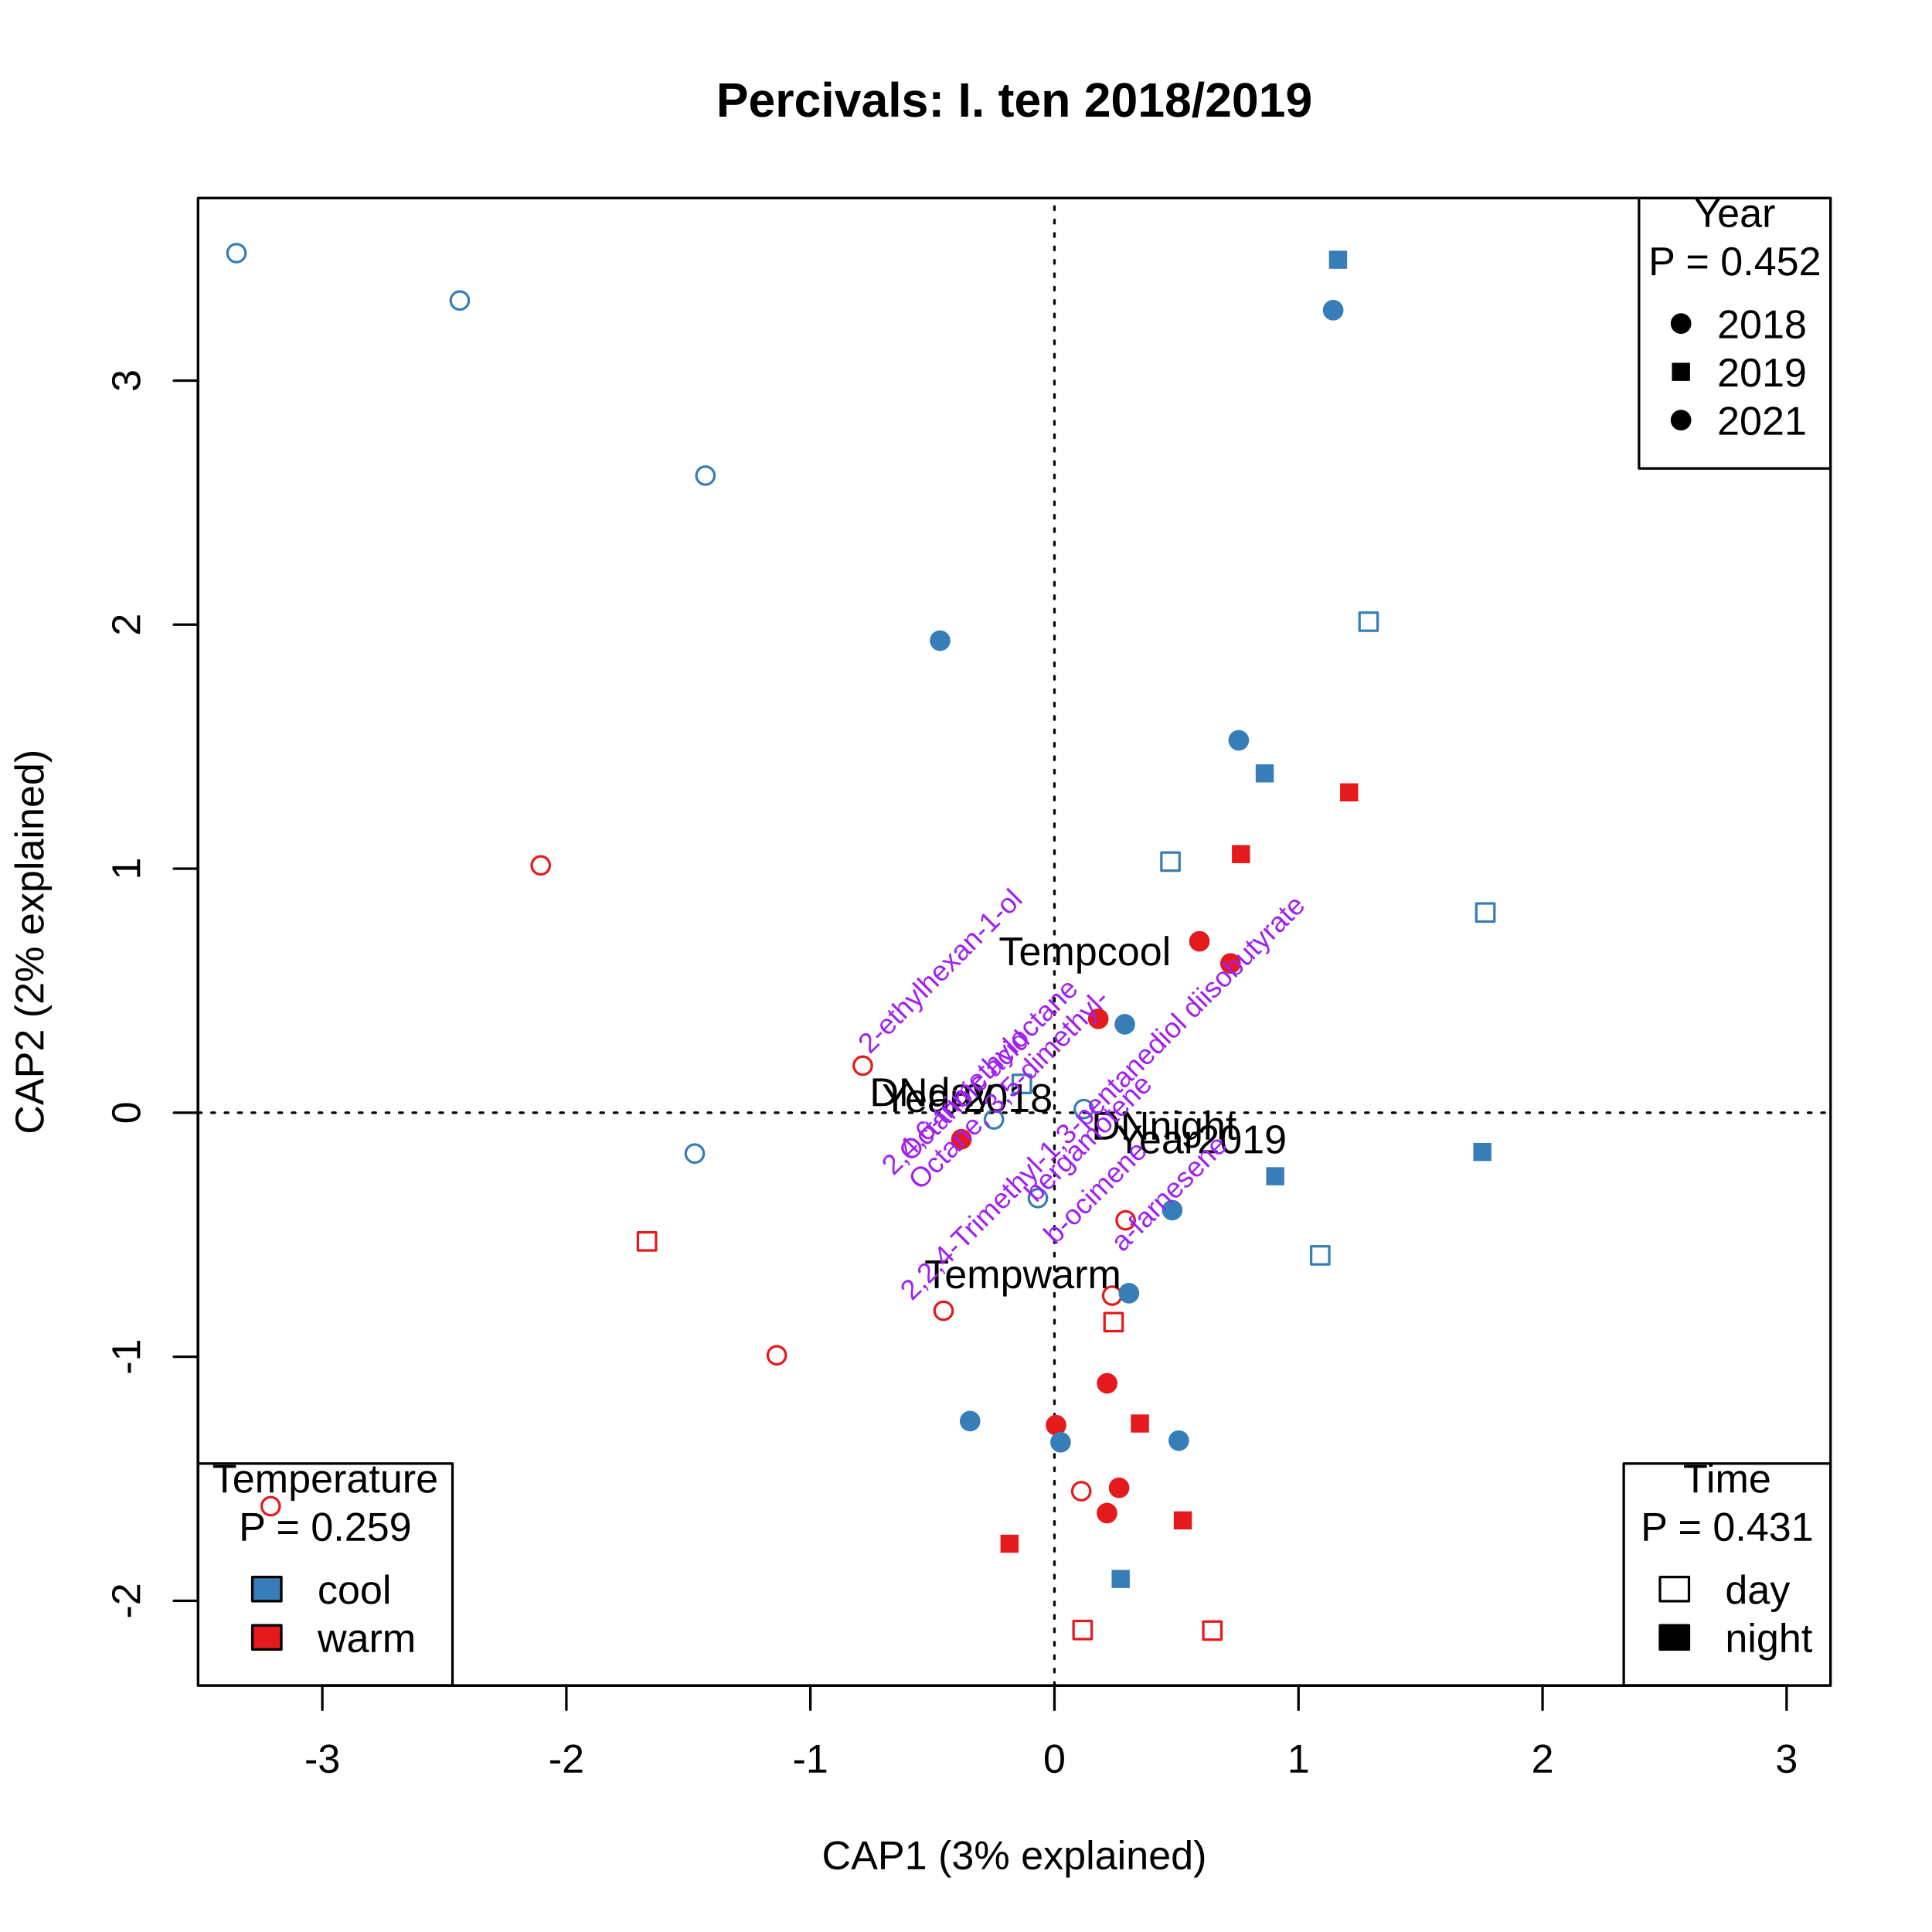
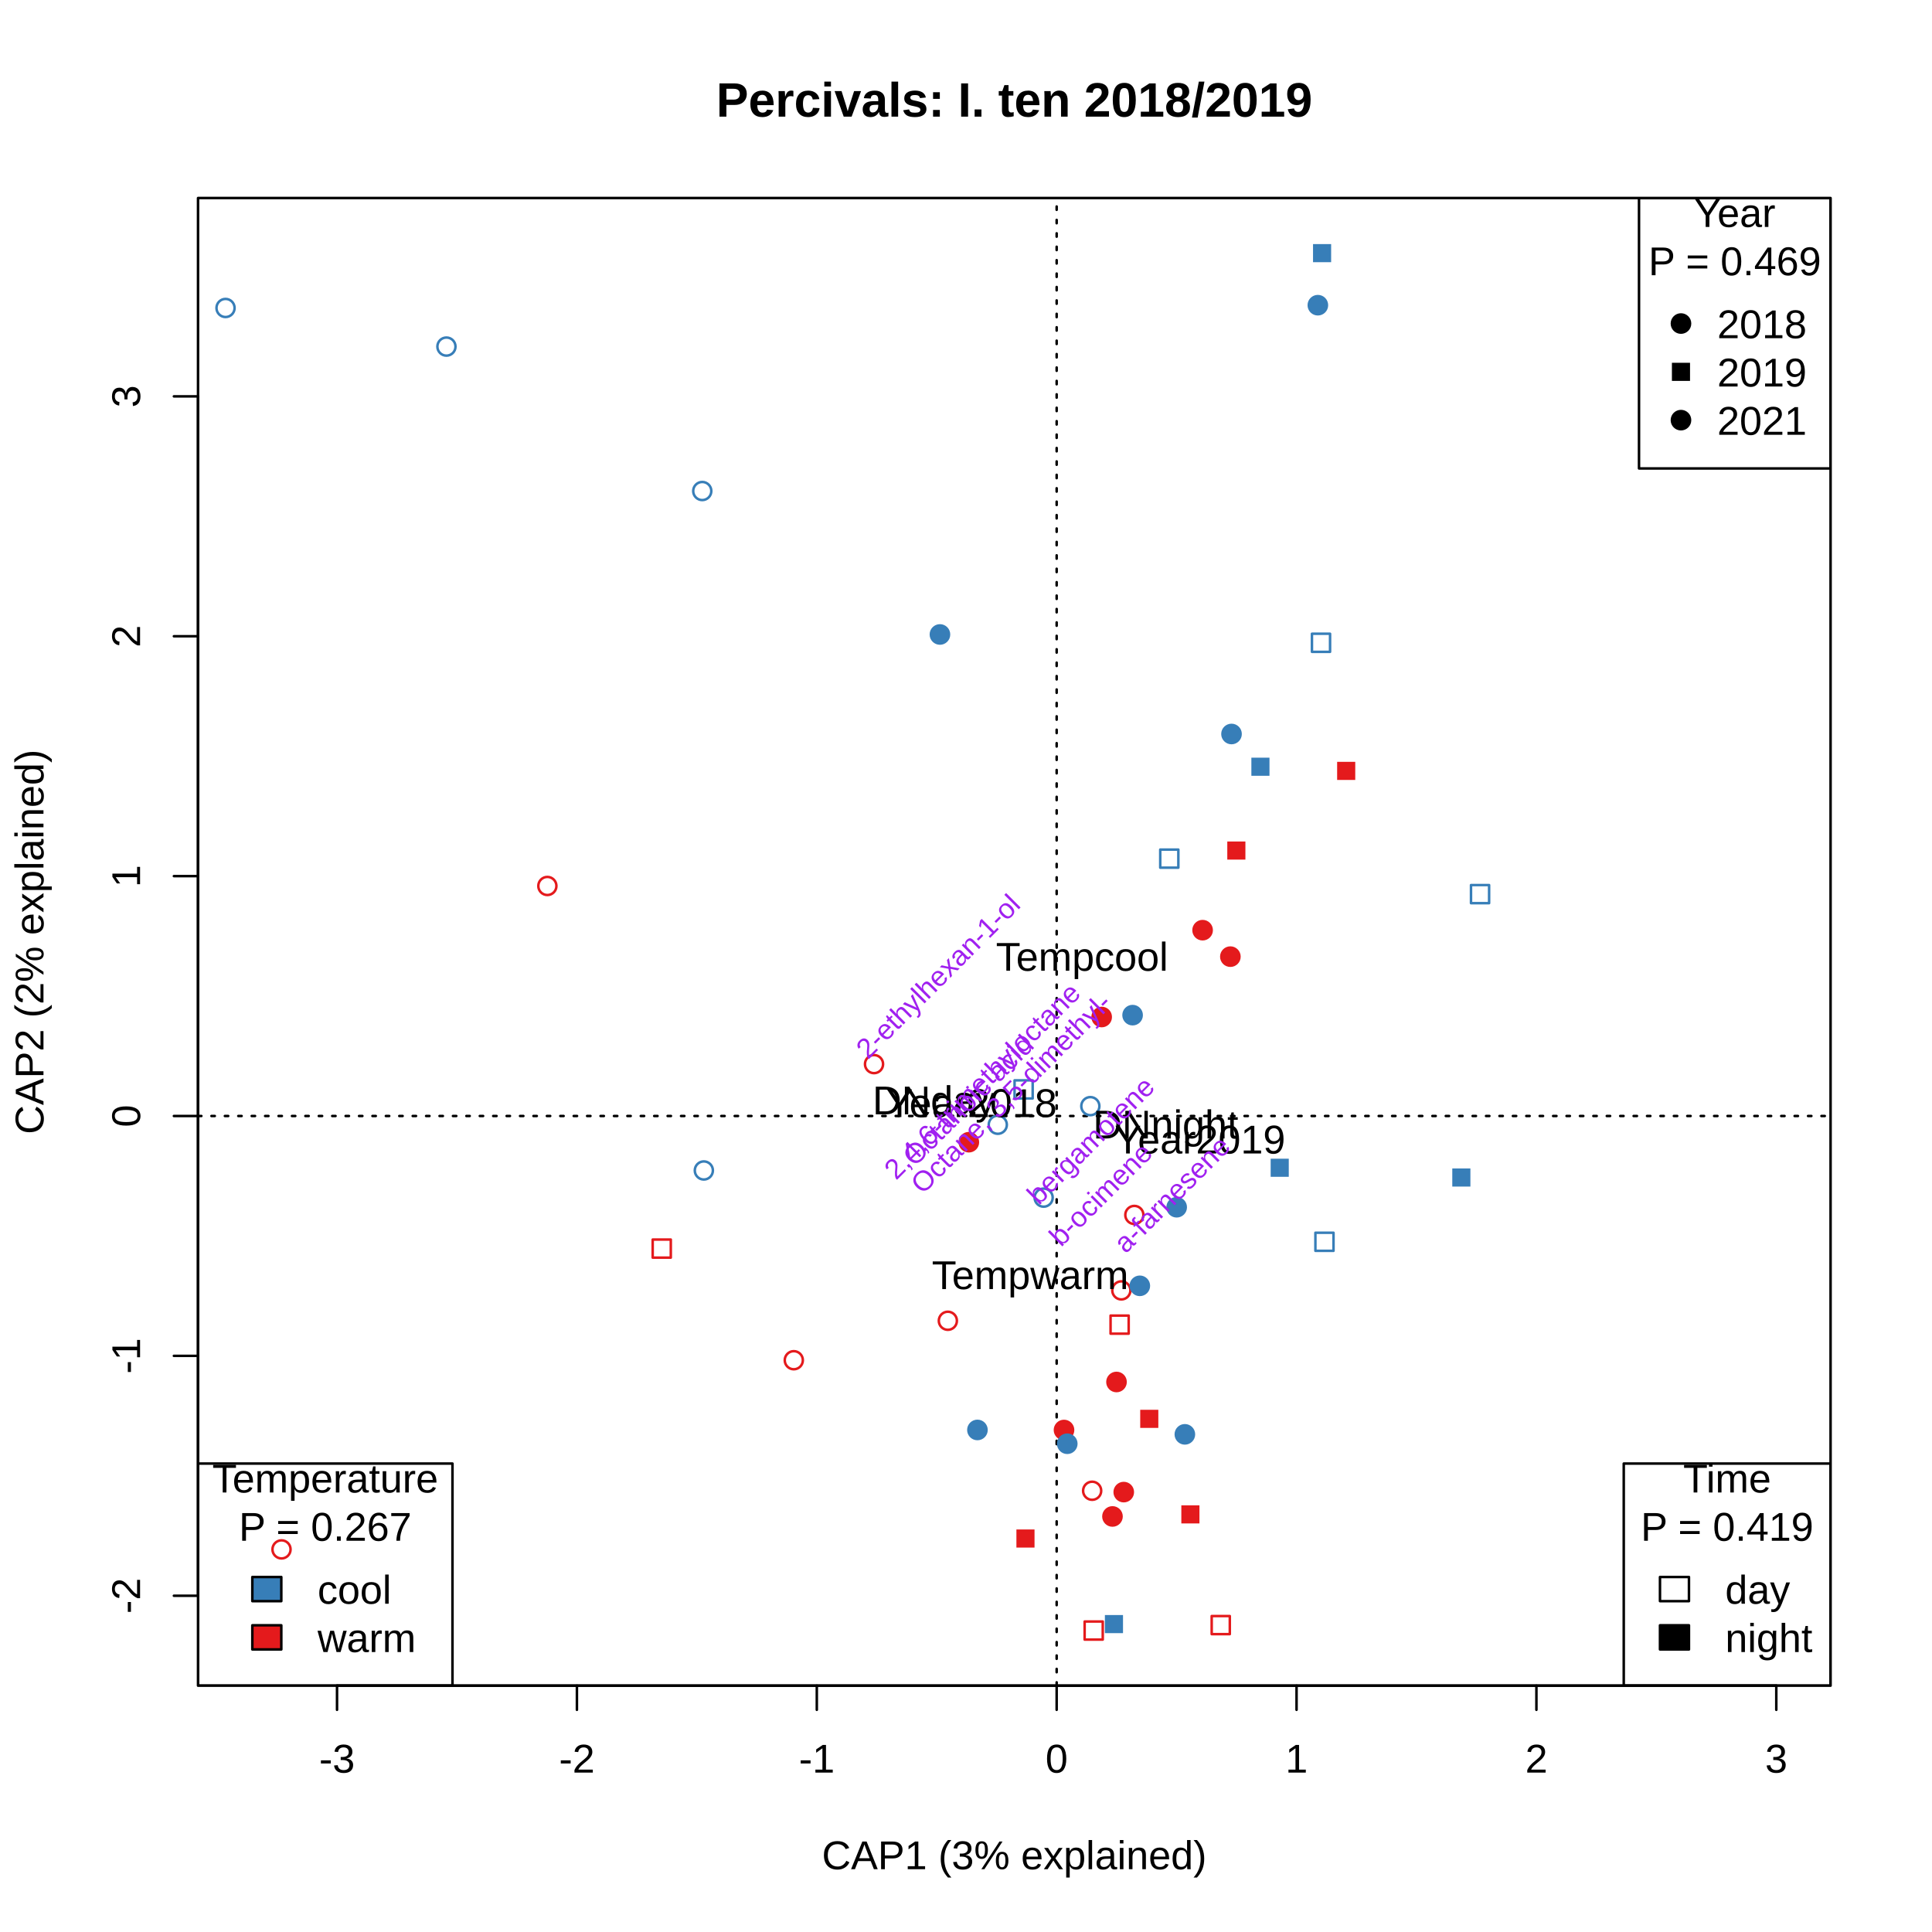
<svg xmlns="http://www.w3.org/2000/svg" class="svglite" width="576.00pt" height="576.00pt" viewBox="0 0 576.00 576.00">
  <defs>
    <style type="text/css">
    .svglite line, .svglite polyline, .svglite polygon, .svglite path, .svglite rect, .svglite circle {
      fill: none;
      stroke: #000000;
      stroke-linecap: round;
      stroke-linejoin: round;
      stroke-miterlimit: 10.00;
    }
    .svglite text {
      white-space: pre;
    }
  </style>
  </defs>
  <rect width="100%" height="100%" style="stroke: none; fill: #FFFFFF;" />
  <defs>
    <clipPath id="cpMC4wMHw1NzYuMDB8MC4wMHw1NzYuMDA=">
      <rect x="0.00" y="0.00" width="576.00" height="576.00" />
    </clipPath>
  </defs>
  <g clip-path="url(#cpMC4wMHw1NzYuMDB8MC4wMHw1NzYuMDA=)">
</g>
  <defs>
    <clipPath id="cpNTkuMDR8NTQ1Ljc2fDU5LjA0fDUwMi41Ng==">
      <rect x="59.04" y="59.04" width="486.72" height="443.52" />
    </clipPath>
  </defs>
  <g clip-path="url(#cpNTkuMDR8NTQ1Ljc2fDU5LjA0fDUwMi41Ng==)">
</g>
  <g clip-path="url(#cpMC4wMHw1NzYuMDB8MC4wMHw1NzYuMDA=)">
-     <line x1="96.10" y1="502.56" x2="532.65" y2="502.56" style="stroke-width: 0.75;" />
-     <line x1="96.10" y1="502.56" x2="96.10" y2="509.76" style="stroke-width: 0.75;" />
-     <line x1="168.86" y1="502.56" x2="168.86" y2="509.76" style="stroke-width: 0.75;" />
-     <line x1="241.61" y1="502.56" x2="241.61" y2="509.76" style="stroke-width: 0.75;" />
-     <line x1="314.37" y1="502.56" x2="314.37" y2="509.76" style="stroke-width: 0.75;" />
-     <line x1="387.13" y1="502.56" x2="387.13" y2="509.76" style="stroke-width: 0.75;" />
-     <line x1="459.89" y1="502.56" x2="459.89" y2="509.76" style="stroke-width: 0.75;" />
-     <line x1="532.65" y1="502.56" x2="532.65" y2="509.76" style="stroke-width: 0.75;" />
-     <text x="96.10" y="528.48" text-anchor="middle" style="font-size: 12.00px; font-family: &quot;Arial&quot;;">-3</text>
-     <text x="168.86" y="528.48" text-anchor="middle" style="font-size: 12.00px; font-family: &quot;Arial&quot;;">-2</text>
-     <text x="241.61" y="528.48" text-anchor="middle" style="font-size: 12.00px; font-family: &quot;Arial&quot;;">-1</text>
-     <text x="314.37" y="528.48" text-anchor="middle" style="font-size: 12.00px; font-family: &quot;Arial&quot;;">0</text>
-     <text x="387.13" y="528.48" text-anchor="middle" style="font-size: 12.00px; font-family: &quot;Arial&quot;;">1</text>
-     <text x="459.89" y="528.48" text-anchor="middle" style="font-size: 12.00px; font-family: &quot;Arial&quot;;">2</text>
-     <text x="532.65" y="528.48" text-anchor="middle" style="font-size: 12.00px; font-family: &quot;Arial&quot;;">3</text>
-     <line x1="59.04" y1="477.26" x2="59.04" y2="113.47" style="stroke-width: 0.75;" />
-     <line x1="59.04" y1="477.26" x2="51.84" y2="477.26" style="stroke-width: 0.75;" />
-     <line x1="59.04" y1="404.50" x2="51.84" y2="404.50" style="stroke-width: 0.75;" />
-     <line x1="59.04" y1="331.74" x2="51.84" y2="331.74" style="stroke-width: 0.75;" />
-     <line x1="59.04" y1="258.98" x2="51.84" y2="258.98" style="stroke-width: 0.75;" />
-     <line x1="59.04" y1="186.22" x2="51.84" y2="186.22" style="stroke-width: 0.75;" />
-     <line x1="59.04" y1="113.47" x2="51.84" y2="113.47" style="stroke-width: 0.75;" />
-     <text transform="translate(41.76,477.26) rotate(-90)" text-anchor="middle" style="font-size: 12.00px; font-family: &quot;Arial&quot;;">-2</text>
-     <text transform="translate(41.76,404.50) rotate(-90)" text-anchor="middle" style="font-size: 12.00px; font-family: &quot;Arial&quot;;">-1</text>
-     <text transform="translate(41.76,331.74) rotate(-90)" text-anchor="middle" style="font-size: 12.00px; font-family: &quot;Arial&quot;;">0</text>
-     <text transform="translate(41.76,258.98) rotate(-90)" text-anchor="middle" style="font-size: 12.00px; font-family: &quot;Arial&quot;;">1</text>
-     <text transform="translate(41.76,186.22) rotate(-90)" text-anchor="middle" style="font-size: 12.00px; font-family: &quot;Arial&quot;;">2</text>
-     <text transform="translate(41.76,113.47) rotate(-90)" text-anchor="middle" style="font-size: 12.00px; font-family: &quot;Arial&quot;;">3</text>
+     <line x1="100.48" y1="502.56" x2="529.58" y2="502.56" style="stroke-width: 0.75;" />
+     <line x1="100.48" y1="502.56" x2="100.48" y2="509.76" style="stroke-width: 0.75;" />
+     <line x1="172.00" y1="502.56" x2="172.00" y2="509.76" style="stroke-width: 0.75;" />
+     <line x1="243.52" y1="502.56" x2="243.52" y2="509.76" style="stroke-width: 0.75;" />
+     <line x1="315.03" y1="502.56" x2="315.03" y2="509.76" style="stroke-width: 0.75;" />
+     <line x1="386.55" y1="502.56" x2="386.55" y2="509.76" style="stroke-width: 0.75;" />
+     <line x1="458.06" y1="502.56" x2="458.06" y2="509.76" style="stroke-width: 0.75;" />
+     <line x1="529.58" y1="502.56" x2="529.58" y2="509.76" style="stroke-width: 0.75;" />
+     <text x="100.48" y="528.48" text-anchor="middle" style="font-size: 12.00px; font-family: &quot;Arial&quot;;">-3</text>
+     <text x="172.00" y="528.48" text-anchor="middle" style="font-size: 12.00px; font-family: &quot;Arial&quot;;">-2</text>
+     <text x="243.52" y="528.48" text-anchor="middle" style="font-size: 12.00px; font-family: &quot;Arial&quot;;">-1</text>
+     <text x="315.03" y="528.48" text-anchor="middle" style="font-size: 12.00px; font-family: &quot;Arial&quot;;">0</text>
+     <text x="386.55" y="528.48" text-anchor="middle" style="font-size: 12.00px; font-family: &quot;Arial&quot;;">1</text>
+     <text x="458.06" y="528.48" text-anchor="middle" style="font-size: 12.00px; font-family: &quot;Arial&quot;;">2</text>
+     <text x="529.58" y="528.48" text-anchor="middle" style="font-size: 12.00px; font-family: &quot;Arial&quot;;">3</text>
+     <line x1="59.04" y1="475.75" x2="59.04" y2="118.17" style="stroke-width: 0.75;" />
+     <line x1="59.04" y1="475.75" x2="51.84" y2="475.75" style="stroke-width: 0.75;" />
+     <line x1="59.04" y1="404.23" x2="51.84" y2="404.23" style="stroke-width: 0.75;" />
+     <line x1="59.04" y1="332.72" x2="51.84" y2="332.72" style="stroke-width: 0.75;" />
+     <line x1="59.04" y1="261.20" x2="51.84" y2="261.20" style="stroke-width: 0.75;" />
+     <line x1="59.04" y1="189.69" x2="51.84" y2="189.69" style="stroke-width: 0.75;" />
+     <line x1="59.04" y1="118.17" x2="51.84" y2="118.17" style="stroke-width: 0.75;" />
+     <text transform="translate(41.76,475.75) rotate(-90)" text-anchor="middle" style="font-size: 12.00px; font-family: &quot;Arial&quot;;">-2</text>
+     <text transform="translate(41.76,404.23) rotate(-90)" text-anchor="middle" style="font-size: 12.00px; font-family: &quot;Arial&quot;;">-1</text>
+     <text transform="translate(41.76,332.72) rotate(-90)" text-anchor="middle" style="font-size: 12.00px; font-family: &quot;Arial&quot;;">0</text>
+     <text transform="translate(41.76,261.20) rotate(-90)" text-anchor="middle" style="font-size: 12.00px; font-family: &quot;Arial&quot;;">1</text>
+     <text transform="translate(41.76,189.69) rotate(-90)" text-anchor="middle" style="font-size: 12.00px; font-family: &quot;Arial&quot;;">2</text>
+     <text transform="translate(41.76,118.17) rotate(-90)" text-anchor="middle" style="font-size: 12.00px; font-family: &quot;Arial&quot;;">3</text>
    <polygon points="59.04,502.56 545.76,502.56 545.76,59.04 59.04,59.04 " style="stroke-width: 0.75;" />
    <text x="302.40" y="557.28" text-anchor="middle" style="font-size: 12.00px; font-family: &quot;Arial&quot;;">CAP1 (3% explained)</text>
    <text transform="translate(12.96,280.80) rotate(-90)" text-anchor="middle" style="font-size: 12.00px; font-family: &quot;Arial&quot;;">CAP2 (2% explained)</text>
  </g>
  <g clip-path="url(#cpNTkuMDR8NTQ1Ljc2fDU5LjA0fDUwMi41Ng==)">
-     <line x1="59.04" y1="331.74" x2="545.76" y2="331.74" style="stroke-width: 0.75; stroke-dasharray: 1.00,3.00;" />
-     <line x1="314.37" y1="502.56" x2="314.37" y2="59.04" style="stroke-width: 0.75; stroke-dasharray: 1.00,3.00;" />
+     <line x1="59.04" y1="332.72" x2="545.76" y2="332.72" style="stroke-width: 0.75; stroke-dasharray: 1.00,3.00;" />
+     <line x1="315.03" y1="502.56" x2="315.03" y2="59.04" style="stroke-width: 0.75; stroke-dasharray: 1.00,3.00;" />
  </g>
  <g clip-path="url(#cpMC4wMHw1NzYuMDB8MC4wMHw1NzYuMDA=)">
    <text x="302.40" y="34.77" text-anchor="middle" style="font-size: 14.40px; font-weight: bold; font-family: &quot;Arial&quot;;">Percivals: I. ten 2018/2019</text>
  </g>
  <g clip-path="url(#cpNTkuMDR8NTQ1Ljc2fDU5LjA0fDUwMi41Ng==)">
    <rect x="59.04" y="436.34" width="75.86" height="66.22" style="stroke-width: 0.75;" />
    <rect x="75.23" y="470.16" width="8.64" height="7.20" style="stroke-width: 0.75; fill: #377EB8;" />
    <rect x="75.23" y="484.56" width="8.64" height="7.20" style="stroke-width: 0.75; fill: #E41A1C;" />
    <text x="96.97" y="444.96" text-anchor="middle" style="font-size: 12.00px; font-family: &quot;Arial&quot;;">Temperature </text>
-     <text x="96.97" y="459.36" text-anchor="middle" style="font-size: 12.00px; font-family: &quot;Arial&quot;;">P = 0.259</text>
+     <text x="96.97" y="459.36" text-anchor="middle" style="font-size: 12.00px; font-family: &quot;Arial&quot;;">P = 0.267</text>
    <text x="94.67" y="478.13" style="font-size: 12.00px; font-family: &quot;Arial&quot;;">cool</text>
    <text x="94.67" y="492.53" style="font-size: 12.00px; font-family: &quot;Arial&quot;;">warm</text>
    <rect x="484.10" y="436.34" width="61.66" height="66.22" style="stroke-width: 0.75;" />
    <rect x="494.90" y="470.16" width="8.64" height="7.20" style="stroke-width: 0.75;" />
    <rect x="494.90" y="484.56" width="8.64" height="7.20" style="stroke-width: 0.75; fill: #000000;" />
    <text x="514.93" y="444.96" text-anchor="middle" style="font-size: 12.00px; font-family: &quot;Arial&quot;;">Time </text>
-     <text x="514.93" y="459.36" text-anchor="middle" style="font-size: 12.00px; font-family: &quot;Arial&quot;;">P = 0.431</text>
+     <text x="514.93" y="459.36" text-anchor="middle" style="font-size: 12.00px; font-family: &quot;Arial&quot;;">P = 0.419</text>
    <text x="514.34" y="478.13" style="font-size: 12.00px; font-family: &quot;Arial&quot;;">day</text>
    <text x="514.34" y="492.53" style="font-size: 12.00px; font-family: &quot;Arial&quot;;">night</text>
    <rect x="488.65" y="59.04" width="57.11" height="80.62" style="stroke-width: 0.75;" />
    <circle cx="501.16" cy="96.46" r="2.70" style="stroke-width: 0.75; fill: #000000;" />
    <polygon points="498.46,113.56 503.86,113.56 503.86,108.16 498.46,108.16 " style="stroke-width: 0.75; stroke: none; fill: #000000;" />
    <circle cx="501.16" cy="125.26" r="2.70" style="stroke-width: 0.75; fill: #000000;" />
    <text x="517.21" y="67.66" text-anchor="middle" style="font-size: 12.00px; font-family: &quot;Arial&quot;;">Year </text>
-     <text x="517.21" y="82.06" text-anchor="middle" style="font-size: 12.00px; font-family: &quot;Arial&quot;;">P = 0.452</text>
+     <text x="517.21" y="82.06" text-anchor="middle" style="font-size: 12.00px; font-family: &quot;Arial&quot;;">P = 0.469</text>
    <text x="511.96" y="100.83" style="font-size: 12.00px; font-family: &quot;Arial&quot;;">2018</text>
    <text x="511.96" y="115.23" style="font-size: 12.00px; font-family: &quot;Arial&quot;;">2019</text>
    <text x="511.96" y="129.63" style="font-size: 12.00px; font-family: &quot;Arial&quot;;">2021</text>
-     <rect x="301.94" y="320.45" width="5.40" height="5.40" style="stroke-width: 0.75; stroke: #377EB8;" />
-     <polygon points="331.42,473.45 336.82,473.45 336.82,468.05 331.42,468.05 " style="stroke-width: 0.75; stroke: none; fill: #377EB8;" />
-     <circle cx="207.13" cy="343.92" r="2.70" style="stroke-width: 0.75; stroke: #377EB8;" />
-     <circle cx="70.50" cy="75.47" r="2.70" style="stroke-width: 0.75; stroke: #377EB8;" />
-     <circle cx="335.35" cy="305.38" r="2.70" style="stroke-width: 0.75; stroke: #377EB8; fill: #377EB8;" />
-     <circle cx="351.44" cy="429.50" r="2.70" style="stroke-width: 0.75; stroke: #377EB8; fill: #377EB8;" />
-     <rect x="346.25" y="254.17" width="5.40" height="5.40" style="stroke-width: 0.75; stroke: #377EB8;" />
-     <polygon points="396.22,80.14 401.62,80.14 401.62,74.74 396.22,74.74 " style="stroke-width: 0.75; stroke: none; fill: #377EB8;" />
-     <circle cx="322.36" cy="444.58" r="2.70" style="stroke-width: 0.75; stroke: #E41A1C;" />
-     <circle cx="161.22" cy="258.00" r="2.70" style="stroke-width: 0.75; stroke: #E41A1C;" />
-     <circle cx="286.64" cy="339.65" r="2.70" style="stroke-width: 0.75; stroke: #E41A1C; fill: #E41A1C;" />
-     <circle cx="366.86" cy="287.24" r="2.70" style="stroke-width: 0.75; stroke: #E41A1C; fill: #E41A1C;" />
-     <polygon points="374.36,233.28 379.76,233.28 379.76,227.88 374.36,227.88 " style="stroke-width: 0.75; stroke: none; fill: #377EB8;" />
-     <rect x="320.06" y="483.27" width="5.40" height="5.40" style="stroke-width: 0.75; stroke: #E41A1C;" />
-     <polygon points="337.16,427.10 342.56,427.10 342.56,421.70 337.16,421.70 " style="stroke-width: 0.75; stroke: none; fill: #E41A1C;" />
-     <polygon points="298.28,462.94 303.68,462.94 303.68,457.54 298.28,457.54 " style="stroke-width: 0.75; stroke: none; fill: #E41A1C;" />
-     <rect x="190.18" y="367.40" width="5.40" height="5.40" style="stroke-width: 0.75; stroke: #E41A1C;" />
-     <polygon points="349.94,455.99 355.34,455.99 355.34,450.59 349.94,450.59 " style="stroke-width: 0.75; stroke: none; fill: #E41A1C;" />
-     <circle cx="231.59" cy="404.06" r="2.70" style="stroke-width: 0.75; stroke: #E41A1C;" />
-     <circle cx="257.23" cy="317.71" r="2.70" style="stroke-width: 0.75; stroke: #E41A1C;" />
-     <circle cx="314.84" cy="424.89" r="2.70" style="stroke-width: 0.75; stroke: #E41A1C; fill: #E41A1C;" />
-     <circle cx="357.60" cy="280.64" r="2.70" style="stroke-width: 0.75; stroke: #E41A1C; fill: #E41A1C;" />
-     <circle cx="80.70" cy="449.05" r="2.70" style="stroke-width: 0.75; stroke: #E41A1C;" />
-     <circle cx="330.04" cy="451.11" r="2.70" style="stroke-width: 0.75; stroke: #E41A1C; fill: #E41A1C;" />
-     <rect x="358.75" y="483.43" width="5.40" height="5.40" style="stroke-width: 0.75; stroke: #E41A1C;" />
-     <polygon points="367.28,257.35 372.68,257.35 372.68,251.95 367.28,251.95 " style="stroke-width: 0.75; stroke: none; fill: #E41A1C;" />
-     <circle cx="281.31" cy="390.78" r="2.70" style="stroke-width: 0.75; stroke: #E41A1C;" />
-     <circle cx="331.58" cy="386.27" r="2.70" style="stroke-width: 0.75; stroke: #E41A1C;" />
-     <circle cx="330.08" cy="412.42" r="2.70" style="stroke-width: 0.75; stroke: #E41A1C; fill: #E41A1C;" />
-     <circle cx="327.44" cy="303.74" r="2.70" style="stroke-width: 0.75; stroke: #E41A1C; fill: #E41A1C;" />
-     <rect x="390.90" y="371.56" width="5.40" height="5.40" style="stroke-width: 0.75; stroke: #377EB8;" />
-     <polygon points="377.50,353.38 382.90,353.38 382.90,347.98 377.50,347.98 " style="stroke-width: 0.75; stroke: none; fill: #377EB8;" />
-     <circle cx="335.60" cy="363.82" r="2.70" style="stroke-width: 0.75; stroke: #E41A1C;" />
-     <circle cx="333.63" cy="443.57" r="2.70" style="stroke-width: 0.75; stroke: #E41A1C; fill: #E41A1C;" />
-     <rect x="329.30" y="391.48" width="5.40" height="5.40" style="stroke-width: 0.75; stroke: #E41A1C;" />
-     <polygon points="399.53,238.93 404.93,238.93 404.93,233.53 399.53,233.53 " style="stroke-width: 0.75; stroke: none; fill: #E41A1C;" />
-     <circle cx="323.12" cy="330.65" r="2.70" style="stroke-width: 0.75; stroke: #377EB8;" />
-     <circle cx="210.31" cy="141.79" r="2.70" style="stroke-width: 0.75; stroke: #377EB8;" />
-     <circle cx="336.58" cy="385.55" r="2.70" style="stroke-width: 0.75; stroke: #377EB8; fill: #377EB8;" />
-     <circle cx="369.31" cy="220.72" r="2.70" style="stroke-width: 0.75; stroke: #377EB8; fill: #377EB8;" />
-     <rect x="405.32" y="182.65" width="5.40" height="5.40" style="stroke-width: 0.75; stroke: #377EB8;" />
-     <rect x="440.14" y="269.35" width="5.40" height="5.40" style="stroke-width: 0.75; stroke: #377EB8;" />
-     <polygon points="439.25,346.15 444.65,346.15 444.65,340.75 439.25,340.75 " style="stroke-width: 0.75; stroke: none; fill: #377EB8;" />
-     <circle cx="280.28" cy="191.00" r="2.70" style="stroke-width: 0.75; stroke: #377EB8; fill: #377EB8;" />
-     <circle cx="137.07" cy="89.59" r="2.70" style="stroke-width: 0.75; stroke: #377EB8;" />
-     <circle cx="349.48" cy="360.79" r="2.70" style="stroke-width: 0.75; stroke: #377EB8; fill: #377EB8;" />
-     <circle cx="289.21" cy="423.68" r="2.70" style="stroke-width: 0.75; stroke: #377EB8; fill: #377EB8;" />
-     <circle cx="296.33" cy="333.75" r="2.70" style="stroke-width: 0.75; stroke: #377EB8;" />
-     <circle cx="309.43" cy="357.20" r="2.70" style="stroke-width: 0.75; stroke: #377EB8;" />
-     <circle cx="316.20" cy="429.98" r="2.70" style="stroke-width: 0.75; stroke: #377EB8; fill: #377EB8;" />
-     <circle cx="397.47" cy="92.48" r="2.70" style="stroke-width: 0.75; stroke: #377EB8; fill: #377EB8;" />
-     <text x="288.37" y="331.52" text-anchor="middle" style="font-size: 12.00px; font-family: &quot;Arial&quot;;">Year2018</text>
-     <text x="358.16" y="343.83" text-anchor="middle" style="font-size: 12.00px; font-family: &quot;Arial&quot;;">Year2019</text>
-     <text x="277.61" y="329.76" text-anchor="middle" style="font-size: 12.00px; font-family: &quot;Arial&quot;;">DNday</text>
-     <text x="347.05" y="339.76" text-anchor="middle" style="font-size: 12.00px; font-family: &quot;Arial&quot;;">DNnight</text>
-     <text x="323.44" y="287.77" text-anchor="middle" style="font-size: 12.00px; font-family: &quot;Arial&quot;;">Tempcool</text>
-     <text x="304.94" y="384.03" text-anchor="middle" style="font-size: 12.00px; font-family: &quot;Arial&quot;;">Tempwarm</text>
-     <text transform="translate(350.51,357.71) rotate(-45)" text-anchor="middle" style="font-size: 8.40px;fill: #A020F0; font-family: &quot;Arial&quot;;">a-farnesene</text>
-     <text transform="translate(317.11,338.62) rotate(-45)" text-anchor="middle" style="font-size: 8.40px;fill: none; font-family: &quot;Arial&quot;;">b-myrcene</text>
-     <text transform="translate(328.52,357.44) rotate(-45)" text-anchor="middle" style="font-size: 8.40px;fill: #A020F0; font-family: &quot;Arial&quot;;">b-ocimene</text>
-     <text transform="translate(316.85,330.12) rotate(-45)" text-anchor="middle" style="font-size: 8.40px;fill: none; font-family: &quot;Arial&quot;;">.gamma.-Terpinene</text>
-     <text transform="translate(316.99,335.05) rotate(-45)" text-anchor="middle" style="font-size: 8.40px;fill: none; font-family: &quot;Arial&quot;;">a-pinene</text>
-     <text transform="translate(326.40,341.26) rotate(-45)" text-anchor="middle" style="font-size: 8.40px;fill: #A020F0; font-family: &quot;Arial&quot;;">bergamotene</text>
-     <text transform="translate(319.32,334.44) rotate(-45)" text-anchor="middle" style="font-size: 8.40px;fill: none; font-family: &quot;Arial&quot;;">(E)-4-oxohex-2-enal  </text>
-     <text transform="translate(312.78,332.40) rotate(-45)" text-anchor="middle" style="font-size: 8.40px;fill: none; font-family: &quot;Arial&quot;;">(E)-4,8-Dimethylnona-1,3,7-triene</text>
-     <text transform="translate(312.64,334.37) rotate(-45)" text-anchor="middle" style="font-size: 8.40px;fill: none; font-family: &quot;Arial&quot;;">1-Decanol, 2-hexyl-</text>
-     <text transform="translate(282.27,291.52) rotate(-45)" text-anchor="middle" style="font-size: 8.40px;fill: #A020F0; font-family: &quot;Arial&quot;;">2-ethylhexan-1-ol  </text>
-     <text transform="translate(310.23,334.55) rotate(-45)" text-anchor="middle" style="font-size: 8.40px;fill: none; font-family: &quot;Arial&quot;;">(E)-hex-2-enal  </text>
-     <text transform="translate(330.71,329.20) rotate(-45)" text-anchor="middle" style="font-size: 8.40px;fill: #A020F0; font-family: &quot;Arial&quot;;">2,2,4-Trimethyl-1,3-pentanediol diisobutyrate</text>
-     <text transform="translate(312.74,331.47) rotate(-45)" text-anchor="middle" style="font-size: 8.40px;fill: none; font-family: &quot;Arial&quot;;">(2E)-2,7-dimethylocta-2,6-dien-1-ol  </text>
-     <text transform="translate(320.80,333.62) rotate(-45)" text-anchor="middle" style="font-size: 8.40px;fill: none; font-family: &quot;Arial&quot;;">(E)-hex-3-en-1-ol</text>
-     <text transform="translate(316.70,334.84) rotate(-45)" text-anchor="middle" style="font-size: 8.40px;fill: none; font-family: &quot;Arial&quot;;">[(E)-hex-3-enyl] acetate</text>
-     <text transform="translate(318.74,329.01) rotate(-45)" text-anchor="middle" style="font-size: 8.40px;fill: none; font-family: &quot;Arial&quot;;">pseudoionone</text>
-     <text transform="translate(312.48,331.37) rotate(-45)" text-anchor="middle" style="font-size: 8.40px;fill: none; font-family: &quot;Arial&quot;;">(Z)-hex-4-en-1-ol</text>
-     <text transform="translate(316.18,333.63) rotate(-45)" text-anchor="middle" style="font-size: 8.40px;fill: none; font-family: &quot;Arial&quot;;">[(Z)-hex-3-enyl] butanoate</text>
-     <text transform="translate(318.23,332.97) rotate(-45)" text-anchor="middle" style="font-size: 8.40px;fill: none; font-family: &quot;Arial&quot;;">Carbonic acid, nonyl prop-1-en-2-yl ester</text>
-     <text transform="translate(322.58,333.34) rotate(-45)" text-anchor="middle" style="font-size: 8.40px;fill: none; font-family: &quot;Arial&quot;;">b-caryophyllene</text>
-     <text transform="translate(327.13,330.96) rotate(-45)" text-anchor="middle" style="font-size: 8.40px;fill: none; font-family: &quot;Arial&quot;;">D-limonene</text>
-     <text transform="translate(325.27,337.27) rotate(-45)" text-anchor="middle" style="font-size: 8.40px;fill: none; font-family: &quot;Arial&quot;;">Dodecane, 4,6-dimethyl-</text>
-     <text transform="translate(317.78,334.41) rotate(-45)" text-anchor="middle" style="font-size: 8.40px;fill: none; font-family: &quot;Arial&quot;;">a-terpineol</text>
-     <text transform="translate(312.03,336.56) rotate(-45)" text-anchor="middle" style="font-size: 8.40px;fill: none; font-family: &quot;Arial&quot;;">linalool</text>
-     <text transform="translate(294.10,322.97) rotate(-45)" text-anchor="middle" style="font-size: 8.40px;fill: #A020F0; font-family: &quot;Arial&quot;;">2,4,6-trimethyloctane  </text>
-     <text transform="translate(302.74,326.72) rotate(-45)" text-anchor="middle" style="font-size: 8.40px;fill: #A020F0; font-family: &quot;Arial&quot;;">Octane, 3,5-dimethyl-</text>
-     <text transform="translate(289.46,328.67) rotate(-45)" text-anchor="middle" style="font-size: 8.40px;fill: #A020F0; font-family: &quot;Arial&quot;;">Octanoic acid</text>
-     <text transform="translate(326.09,339.29) rotate(-45)" text-anchor="middle" style="font-size: 8.40px;fill: none; font-family: &quot;Arial&quot;;">petasitene</text>
-     <text transform="translate(311.17,335.58) rotate(-45)" text-anchor="middle" style="font-size: 8.40px;fill: none; font-family: &quot;Arial&quot;;">b-ocimene.1</text>
-     <text transform="translate(314.09,334.40) rotate(-45)" text-anchor="middle" style="font-size: 8.40px;fill: none; font-family: &quot;Arial&quot;;">3-methylbutanal oxime</text>
+     <rect x="302.48" y="322.09" width="5.40" height="5.40" style="stroke-width: 0.75; stroke: #377EB8;" />
+     <polygon points="329.41,486.90 334.81,486.90 334.81,481.50 329.41,481.50 " style="stroke-width: 0.75; stroke: none; fill: #377EB8;" />
+     <circle cx="209.84" cy="348.96" r="2.70" style="stroke-width: 0.75; stroke: #377EB8;" />
+     <circle cx="67.24" cy="91.82" r="2.70" style="stroke-width: 0.75; stroke: #377EB8;" />
+     <circle cx="337.67" cy="302.65" r="2.70" style="stroke-width: 0.75; stroke: #377EB8; fill: #377EB8;" />
+     <circle cx="353.25" cy="427.63" r="2.70" style="stroke-width: 0.75; stroke: #377EB8; fill: #377EB8;" />
+     <rect x="345.91" y="253.29" width="5.40" height="5.40" style="stroke-width: 0.75; stroke: #377EB8;" />
+     <polygon points="391.46,78.17 396.86,78.17 396.86,72.77 391.46,72.77 " style="stroke-width: 0.75; stroke: none; fill: #377EB8;" />
+     <circle cx="325.61" cy="444.45" r="2.70" style="stroke-width: 0.75; stroke: #E41A1C;" />
+     <circle cx="163.19" cy="264.14" r="2.70" style="stroke-width: 0.75; stroke: #E41A1C;" />
+     <circle cx="288.85" cy="340.53" r="2.70" style="stroke-width: 0.75; stroke: #E41A1C; fill: #E41A1C;" />
+     <circle cx="366.82" cy="285.21" r="2.70" style="stroke-width: 0.75; stroke: #E41A1C; fill: #E41A1C;" />
+     <polygon points="373.08,231.29 378.48,231.29 378.48,225.89 373.08,225.89 " style="stroke-width: 0.75; stroke: none; fill: #377EB8;" />
+     <rect x="323.37" y="483.43" width="5.40" height="5.40" style="stroke-width: 0.75; stroke: #E41A1C;" />
+     <polygon points="339.94,425.71 345.34,425.71 345.34,420.31 339.94,420.31 " style="stroke-width: 0.75; stroke: none; fill: #E41A1C;" />
+     <polygon points="303.03,461.39 308.43,461.39 308.43,455.99 303.03,455.99 " style="stroke-width: 0.75; stroke: none; fill: #E41A1C;" />
+     <rect x="194.59" y="369.55" width="5.40" height="5.40" style="stroke-width: 0.75; stroke: #E41A1C;" />
+     <polygon points="352.20,454.19 357.60,454.19 357.60,448.79 352.20,448.79 " style="stroke-width: 0.75; stroke: none; fill: #E41A1C;" />
+     <circle cx="236.66" cy="405.53" r="2.70" style="stroke-width: 0.75; stroke: #E41A1C;" />
+     <circle cx="260.58" cy="317.25" r="2.70" style="stroke-width: 0.75; stroke: #E41A1C;" />
+     <circle cx="317.22" cy="426.34" r="2.70" style="stroke-width: 0.75; stroke: #E41A1C; fill: #E41A1C;" />
+     <circle cx="358.54" cy="277.32" r="2.70" style="stroke-width: 0.75; stroke: #E41A1C; fill: #E41A1C;" />
+     <circle cx="83.93" cy="461.93" r="2.70" style="stroke-width: 0.75; stroke: #E41A1C;" />
+     <circle cx="331.67" cy="452.11" r="2.70" style="stroke-width: 0.75; stroke: #E41A1C; fill: #E41A1C;" />
+     <rect x="361.25" y="481.80" width="5.40" height="5.40" style="stroke-width: 0.75; stroke: #E41A1C;" />
+     <polygon points="365.90,256.28 371.30,256.28 371.30,250.88 365.90,250.88 " style="stroke-width: 0.75; stroke: none; fill: #E41A1C;" />
+     <circle cx="282.59" cy="393.77" r="2.70" style="stroke-width: 0.75; stroke: #E41A1C;" />
+     <circle cx="334.31" cy="384.71" r="2.70" style="stroke-width: 0.75; stroke: #E41A1C;" />
+     <circle cx="332.87" cy="412.02" r="2.70" style="stroke-width: 0.75; stroke: #E41A1C; fill: #E41A1C;" />
+     <circle cx="328.45" cy="303.21" r="2.70" style="stroke-width: 0.75; stroke: #E41A1C; fill: #E41A1C;" />
+     <rect x="392.17" y="367.52" width="5.40" height="5.40" style="stroke-width: 0.75; stroke: #377EB8;" />
+     <polygon points="378.83,350.85 384.23,350.85 384.23,345.45 378.83,345.45 " style="stroke-width: 0.75; stroke: none; fill: #377EB8;" />
+     <circle cx="338.19" cy="362.22" r="2.70" style="stroke-width: 0.75; stroke: #E41A1C;" />
+     <circle cx="335.03" cy="444.85" r="2.70" style="stroke-width: 0.75; stroke: #E41A1C; fill: #E41A1C;" />
+     <rect x="331.10" y="392.22" width="5.40" height="5.40" style="stroke-width: 0.75; stroke: #E41A1C;" />
+     <polygon points="398.65,232.53 404.05,232.53 404.05,227.13 398.65,227.13 " style="stroke-width: 0.75; stroke: none; fill: #E41A1C;" />
+     <circle cx="325.07" cy="329.78" r="2.70" style="stroke-width: 0.75; stroke: #377EB8;" />
+     <circle cx="209.37" cy="146.39" r="2.70" style="stroke-width: 0.75; stroke: #377EB8;" />
+     <circle cx="339.82" cy="383.35" r="2.70" style="stroke-width: 0.75; stroke: #377EB8; fill: #377EB8;" />
+     <circle cx="367.16" cy="218.83" r="2.70" style="stroke-width: 0.75; stroke: #377EB8; fill: #377EB8;" />
+     <rect x="391.14" y="188.94" width="5.40" height="5.40" style="stroke-width: 0.75; stroke: #377EB8;" />
+     <rect x="438.56" y="263.87" width="5.40" height="5.40" style="stroke-width: 0.75; stroke: #377EB8;" />
+     <polygon points="432.98,353.76 438.38,353.76 438.38,348.36 432.98,348.36 " style="stroke-width: 0.75; stroke: none; fill: #377EB8;" />
+     <circle cx="280.23" cy="189.16" r="2.70" style="stroke-width: 0.75; stroke: #377EB8; fill: #377EB8;" />
+     <circle cx="133.10" cy="103.33" r="2.70" style="stroke-width: 0.75; stroke: #377EB8;" />
+     <circle cx="350.81" cy="359.92" r="2.70" style="stroke-width: 0.75; stroke: #377EB8; fill: #377EB8;" />
+     <circle cx="291.41" cy="426.32" r="2.70" style="stroke-width: 0.75; stroke: #377EB8; fill: #377EB8;" />
+     <circle cx="297.48" cy="335.33" r="2.70" style="stroke-width: 0.75; stroke: #377EB8;" />
+     <circle cx="311.15" cy="357.06" r="2.70" style="stroke-width: 0.75; stroke: #377EB8;" />
+     <circle cx="318.19" cy="430.43" r="2.70" style="stroke-width: 0.75; stroke: #377EB8; fill: #377EB8;" />
+     <circle cx="392.90" cy="90.99" r="2.70" style="stroke-width: 0.75; stroke: #377EB8; fill: #377EB8;" />
+     <text x="289.66" y="333.04" text-anchor="middle" style="font-size: 12.00px; font-family: &quot;Arial&quot;;">Year2018</text>
+     <text x="357.76" y="343.90" text-anchor="middle" style="font-size: 12.00px; font-family: &quot;Arial&quot;;">Year2019</text>
+     <text x="278.47" y="332.22" text-anchor="middle" style="font-size: 12.00px; font-family: &quot;Arial&quot;;">DNday</text>
+     <text x="347.53" y="339.42" text-anchor="middle" style="font-size: 12.00px; font-family: &quot;Arial&quot;;">DNnight</text>
+     <text x="322.60" y="289.41" text-anchor="middle" style="font-size: 12.00px; font-family: &quot;Arial&quot;;">Tempcool</text>
+     <text x="307.15" y="384.32" text-anchor="middle" style="font-size: 12.00px; font-family: &quot;Arial&quot;;">Tempwarm</text>
+     <text transform="translate(351.44,358.10) rotate(-45)" text-anchor="middle" style="font-size: 8.40px;fill: #A020F0; font-family: &quot;Arial&quot;;">a-farnesene</text>
+     <text transform="translate(318.08,339.54) rotate(-45)" text-anchor="middle" style="font-size: 8.40px;fill: none; font-family: &quot;Arial&quot;;">b-myrcene</text>
+     <text transform="translate(330.19,358.11) rotate(-45)" text-anchor="middle" style="font-size: 8.40px;fill: #A020F0; font-family: &quot;Arial&quot;;">b-ocimene</text>
+     <text transform="translate(317.32,331.08) rotate(-45)" text-anchor="middle" style="font-size: 8.40px;fill: none; font-family: &quot;Arial&quot;;">.gamma.-Terpinene</text>
+     <text transform="translate(317.55,336.10) rotate(-45)" text-anchor="middle" style="font-size: 8.40px;fill: none; font-family: &quot;Arial&quot;;">a-pinene</text>
+     <text transform="translate(327.21,342.03) rotate(-45)" text-anchor="middle" style="font-size: 8.40px;fill: #A020F0; font-family: &quot;Arial&quot;;">bergamotene</text>
+     <text transform="translate(319.94,335.36) rotate(-45)" text-anchor="middle" style="font-size: 8.40px;fill: none; font-family: &quot;Arial&quot;;">(E)-4-oxohex-2-enal  </text>
+     <text transform="translate(313.49,333.42) rotate(-45)" text-anchor="middle" style="font-size: 8.40px;fill: none; font-family: &quot;Arial&quot;;">(E)-4,8-Dimethylnona-1,3,7-triene</text>
+     <text transform="translate(313.44,335.40) rotate(-45)" text-anchor="middle" style="font-size: 8.40px;fill: none; font-family: &quot;Arial&quot;;">1-Decanol, 2-hexyl-</text>
+     <text transform="translate(281.71,293.11) rotate(-45)" text-anchor="middle" style="font-size: 8.40px;fill: #A020F0; font-family: &quot;Arial&quot;;">2-ethylhexan-1-ol  </text>
+     <text transform="translate(311.12,335.62) rotate(-45)" text-anchor="middle" style="font-size: 8.40px;fill: none; font-family: &quot;Arial&quot;;">(E)-hex-2-enal  </text>
+     <text transform="translate(313.39,332.50) rotate(-45)" text-anchor="middle" style="font-size: 8.40px;fill: none; font-family: &quot;Arial&quot;;">(2E)-2,7-dimethylocta-2,6-dien-1-ol  </text>
+     <text transform="translate(321.32,334.53) rotate(-45)" text-anchor="middle" style="font-size: 8.40px;fill: none; font-family: &quot;Arial&quot;;">(E)-hex-3-en-1-ol</text>
+     <text transform="translate(317.43,335.80) rotate(-45)" text-anchor="middle" style="font-size: 8.40px;fill: none; font-family: &quot;Arial&quot;;">[(E)-hex-3-enyl] acetate</text>
+     <text transform="translate(319.06,329.96) rotate(-45)" text-anchor="middle" style="font-size: 8.40px;fill: none; font-family: &quot;Arial&quot;;">pseudoionone</text>
+     <text transform="translate(313.14,332.41) rotate(-45)" text-anchor="middle" style="font-size: 8.40px;fill: none; font-family: &quot;Arial&quot;;">(Z)-hex-4-en-1-ol</text>
+     <text transform="translate(316.91,334.57) rotate(-45)" text-anchor="middle" style="font-size: 8.40px;fill: none; font-family: &quot;Arial&quot;;">[(Z)-hex-3-enyl] butanoate</text>
+     <text transform="translate(318.80,333.92) rotate(-45)" text-anchor="middle" style="font-size: 8.40px;fill: none; font-family: &quot;Arial&quot;;">Carbonic acid, nonyl prop-1-en-2-yl ester</text>
+     <text transform="translate(323.09,334.19) rotate(-45)" text-anchor="middle" style="font-size: 8.40px;fill: none; font-family: &quot;Arial&quot;;">b-caryophyllene</text>
+     <text transform="translate(327.41,331.72) rotate(-45)" text-anchor="middle" style="font-size: 8.40px;fill: none; font-family: &quot;Arial&quot;;">D-limonene</text>
+     <text transform="translate(325.89,338.07) rotate(-45)" text-anchor="middle" style="font-size: 8.40px;fill: none; font-family: &quot;Arial&quot;;">Dodecane, 4,6-dimethyl-</text>
+     <text transform="translate(318.45,335.35) rotate(-45)" text-anchor="middle" style="font-size: 8.40px;fill: none; font-family: &quot;Arial&quot;;">a-terpineol</text>
+     <text transform="translate(313.00,337.58) rotate(-45)" text-anchor="middle" style="font-size: 8.40px;fill: none; font-family: &quot;Arial&quot;;">linalool</text>
+     <text transform="translate(294.88,324.30) rotate(-45)" text-anchor="middle" style="font-size: 8.40px;fill: #A020F0; font-family: &quot;Arial&quot;;">2,4,6-trimethyloctane  </text>
+     <text transform="translate(303.47,327.90) rotate(-45)" text-anchor="middle" style="font-size: 8.40px;fill: #A020F0; font-family: &quot;Arial&quot;;">Octane, 3,5-dimethyl-</text>
+     <text transform="translate(290.69,330.05) rotate(-45)" text-anchor="middle" style="font-size: 8.40px;fill: #A020F0; font-family: &quot;Arial&quot;;">Octanoic acid</text>
+     <text transform="translate(326.72,340.12) rotate(-45)" text-anchor="middle" style="font-size: 8.40px;fill: none; font-family: &quot;Arial&quot;;">petasitene</text>
+     <text transform="translate(312.12,336.61) rotate(-45)" text-anchor="middle" style="font-size: 8.40px;fill: none; font-family: &quot;Arial&quot;;">b-ocimene.1</text>
+     <text transform="translate(314.88,335.39) rotate(-45)" text-anchor="middle" style="font-size: 8.40px;fill: none; font-family: &quot;Arial&quot;;">3-methylbutanal oxime</text>
  </g>
</svg>
